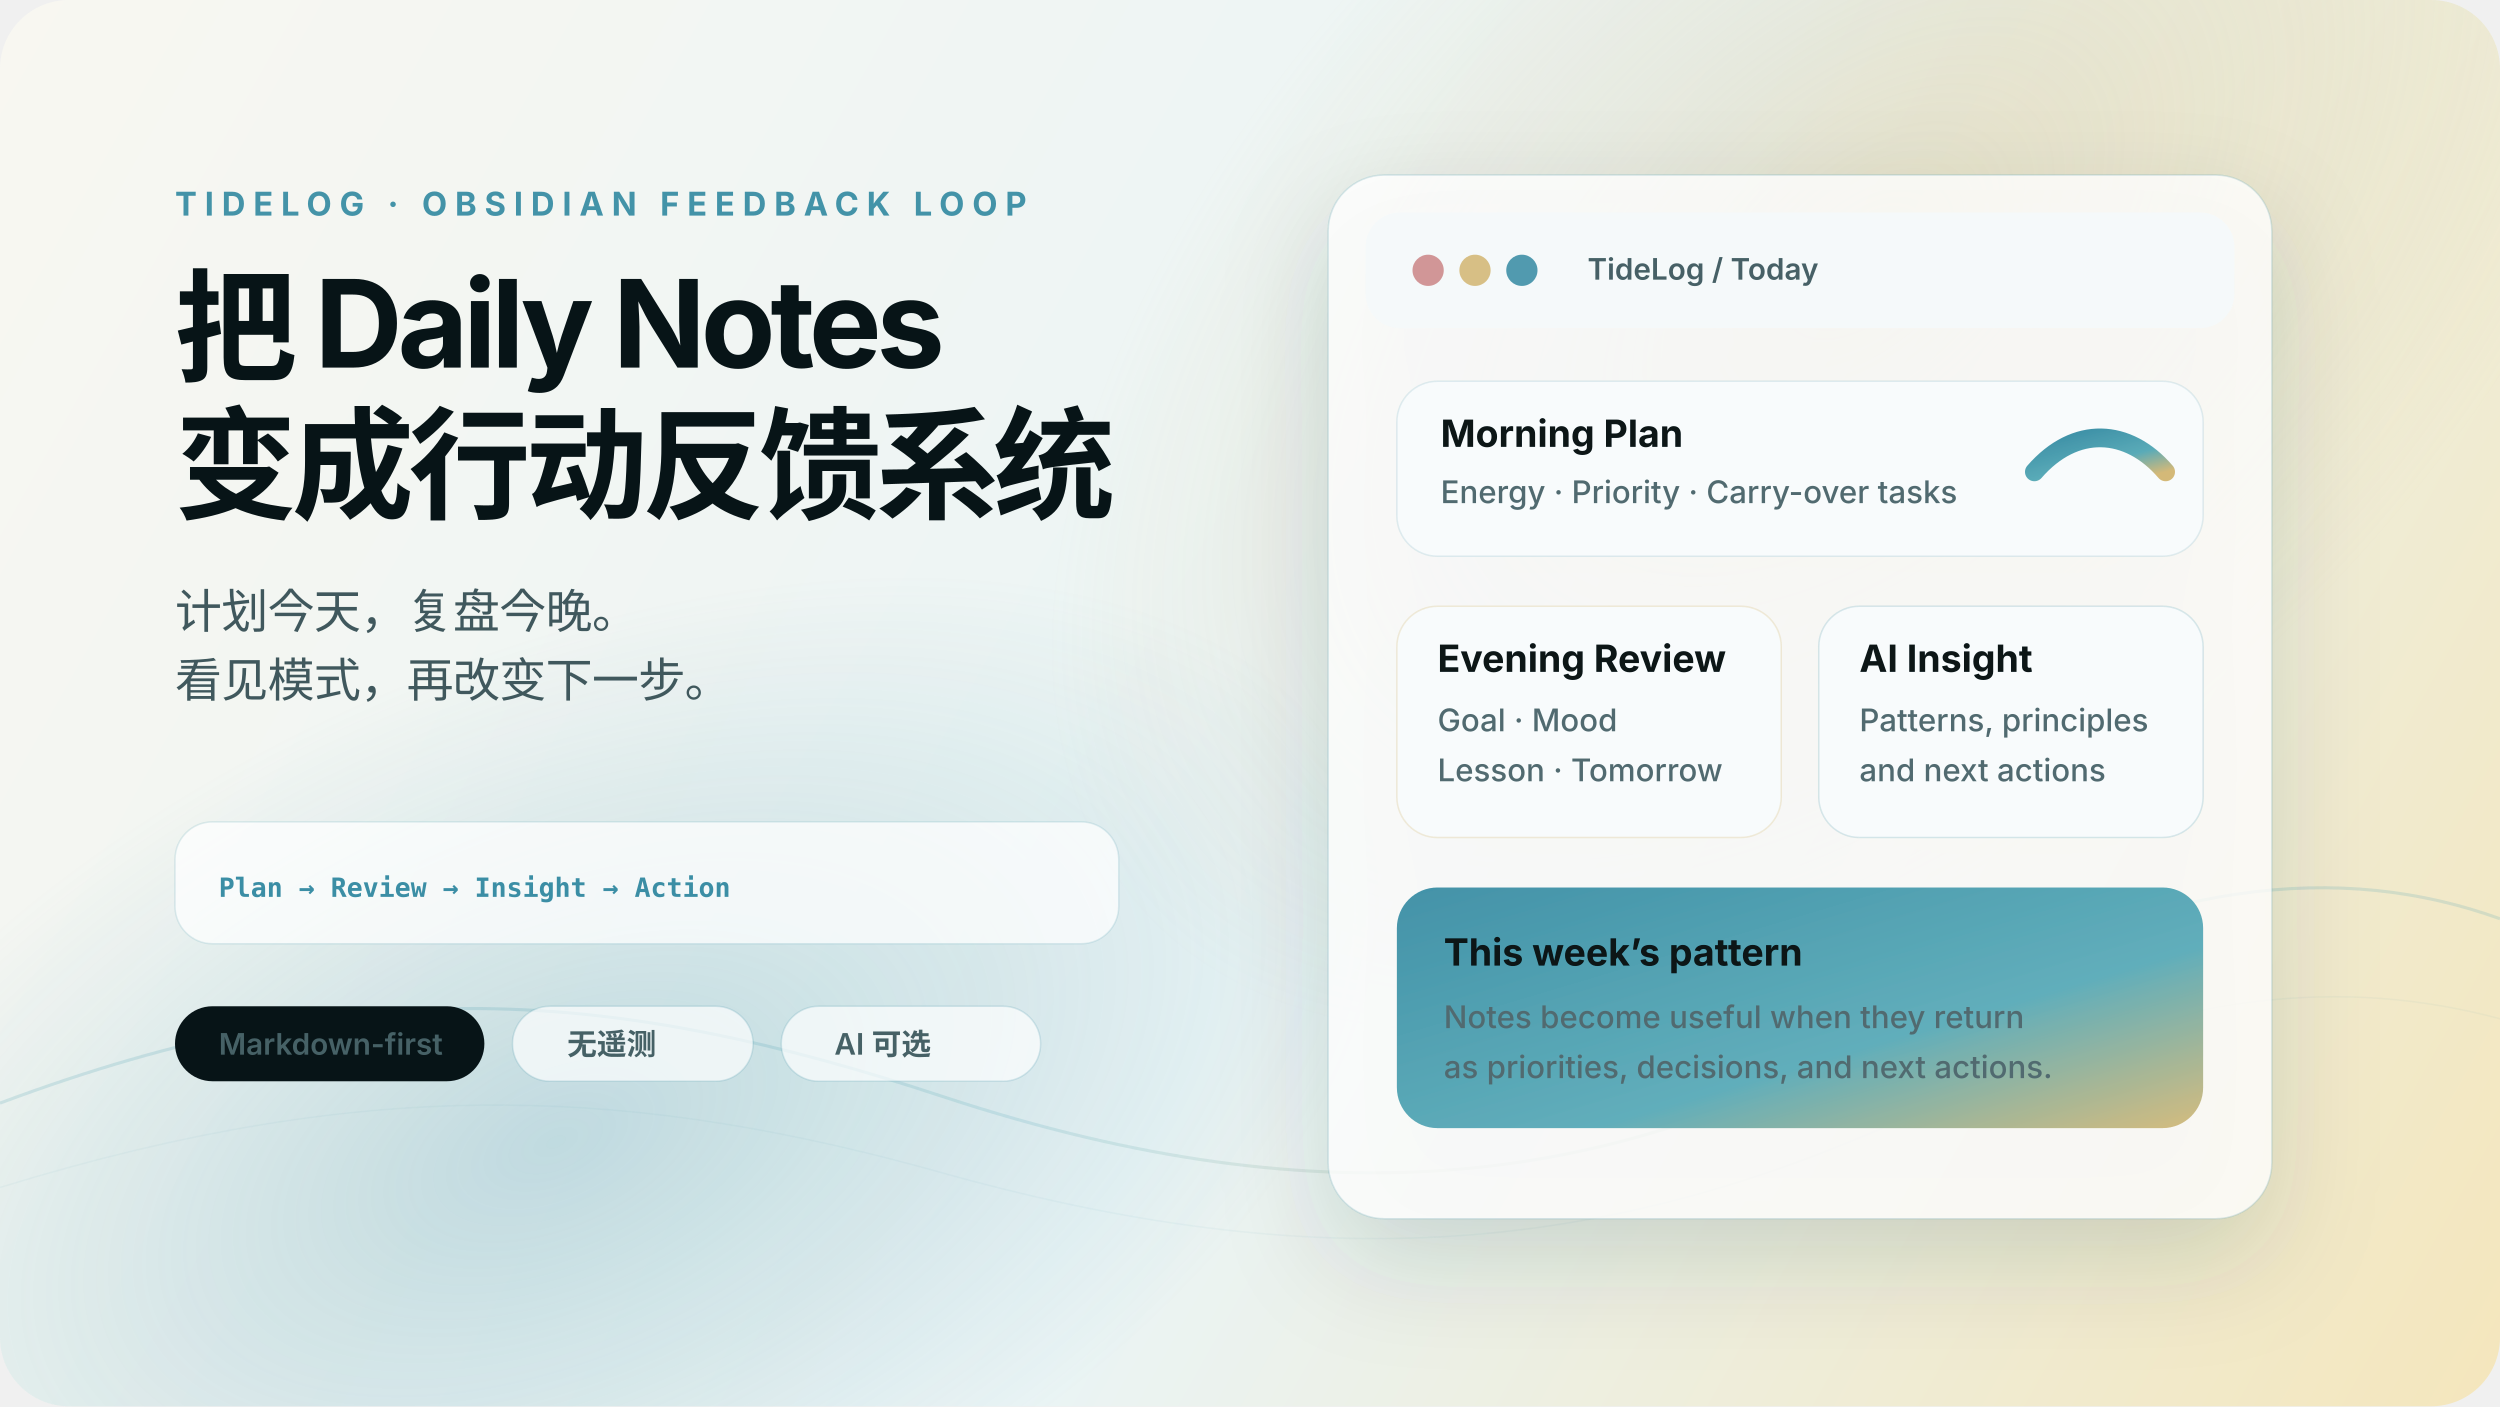
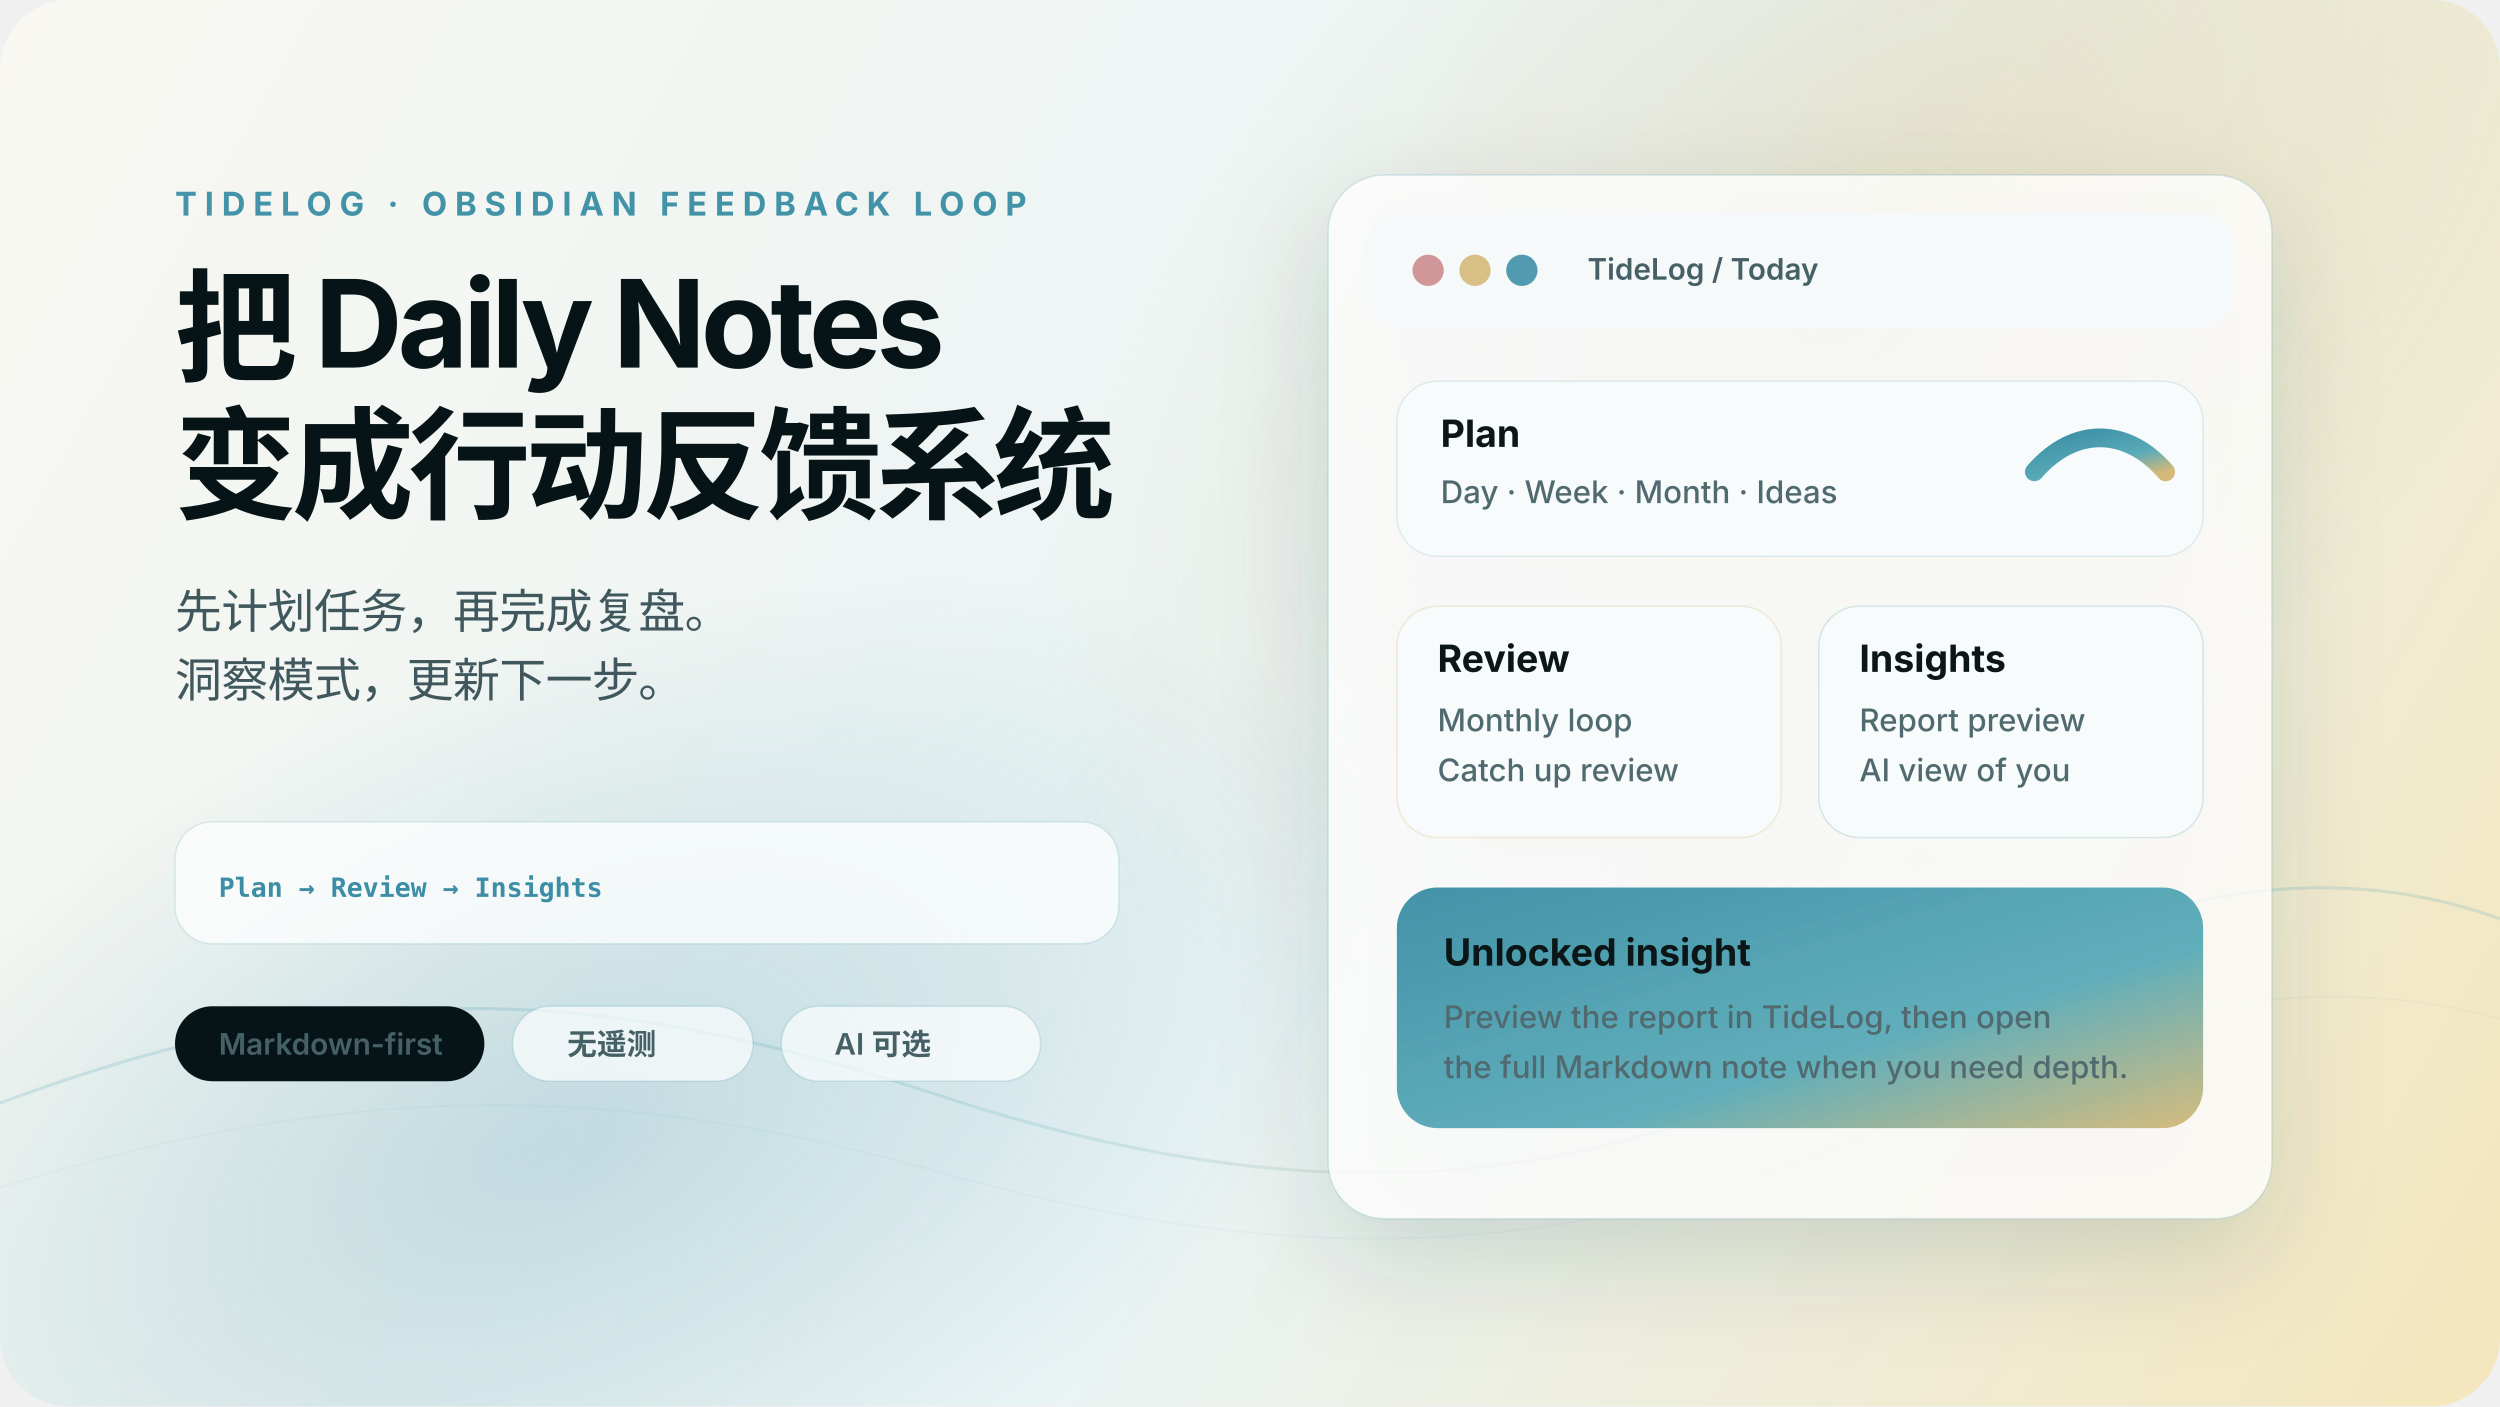
<svg xmlns="http://www.w3.org/2000/svg" width="1600" height="900" viewBox="0 0 1600 900" fill="none" role="img" aria-labelledby="title desc">
  <defs>
    <linearGradient id="bg" x1="0" y1="0" x2="1600" y2="900" gradientUnits="userSpaceOnUse">
      <stop stop-color="#F8F7F1" />
      <stop offset="0.55" stop-color="#EAF4F5" />
      <stop offset="1" stop-color="#F4E6BC" />
    </linearGradient>
    <radialGradient id="glowA" cx="0" cy="0" r="1" gradientUnits="userSpaceOnUse" gradientTransform="translate(1190 170) rotate(138) scale(620 360)">
      <stop stop-color="#D4B978" stop-opacity="0.32" />
      <stop offset="1" stop-color="#D4B978" stop-opacity="0" />
    </radialGradient>
    <radialGradient id="glowB" cx="0" cy="0" r="1" gradientUnits="userSpaceOnUse" gradientTransform="translate(360 730) rotate(-24) scale(560 310)">
      <stop stop-color="#3B8EA5" stop-opacity="0.26" />
      <stop offset="1" stop-color="#3B8EA5" stop-opacity="0" />
    </radialGradient>
    <linearGradient id="accent" x1="0" y1="0" x2="1" y2="1">
      <stop stop-color="#3B8EA5" />
      <stop offset="0.62" stop-color="#5AABB8" />
      <stop offset="1" stop-color="#D4B978" />
    </linearGradient>
    <filter id="shadow" x="-20%" y="-20%" width="140%" height="150%" color-interpolation-filters="sRGB">
      <feDropShadow dx="0" dy="28" stdDeviation="34" flood-color="#17414B" flood-opacity="0.18" />
    </filter>
    <style>
      .label{font-family:Inter,-apple-system,BlinkMacSystemFont,"SF Pro Text",sans-serif;font-size:21px;font-weight:720;letter-spacing:5px;fill:#3B8EA5;opacity:.95}
      .title{font-family:Inter,-apple-system,BlinkMacSystemFont,"SF Pro Display",sans-serif;font-size:78px;font-weight:720;line-height:1;letter-spacing:-3.2px;fill:#071417}
      .sub{font-family:Inter,-apple-system,BlinkMacSystemFont,"SF Pro Text",sans-serif;font-size:30px;font-weight:460;fill:#40585D;letter-spacing:-.35px}
      .small{font-family:Inter,-apple-system,BlinkMacSystemFont,"SF Pro Text",sans-serif;font-size:19px;font-weight:620;fill:#466166}
      .cardTitle{font-family:Inter,-apple-system,BlinkMacSystemFont,"SF Pro Text",sans-serif;font-size:24px;font-weight:720;fill:#071417}
      .body{font-family:Inter,-apple-system,BlinkMacSystemFont,"SF Pro Text",sans-serif;font-size:20px;font-weight:480;fill:#516B70}
      .mono{font-family:"SF Mono",ui-monospace,Menlo,monospace;font-size:17px;font-weight:620;fill:#3B8EA5}
    </style>
  </defs>
  <rect width="1600" height="900" rx="44" fill="url(#bg)" />
  <rect width="1600" height="900" rx="44" fill="url(#glowA)" />
  <rect width="1600" height="900" rx="44" fill="url(#glowB)" />
  <g opacity=".20">
    <path d="M0 706C230 620 392 632 604 702C850 783 1038 760 1218 654C1378 560 1500 552 1600 588" stroke="url(#accent)" stroke-width="2" />
    <path d="M0 760C240 686 410 696 608 752C854 820 1040 802 1244 704C1394 632 1502 626 1600 652" stroke="#3B8EA5" stroke-opacity=".25" stroke-width="1" />
  </g>
  <g transform="translate(112 138)">
    <text x="0" y="0" class="label">TIDELOG · OBSIDIAN FEEDBACK LOOP</text>
    <text x="0" y="100" class="title">把 Daily Notes</text>
    <text x="0" y="188" class="title">变成行动反馈系统</text>
-     <text x="0" y="264" class="sub">计划今天，复盘今晚。</text>
-     <text x="0" y="308" class="sub">看见模式，再改变下一步。</text>
+     <text x="0" y="264" class="sub">先计划任务，再完成复盘。</text>
+     <text x="0" y="308" class="sub">洞察模式，更新下一步。</text>
    <g transform="translate(0 388)">
      <rect width="604" height="78" rx="24" fill="#FFFFFF" fill-opacity=".72" stroke="#3B8EA5" stroke-opacity=".15" />
-       <text x="28" y="48" class="mono">Plan → Review → Insight → Action</text>
+       <text x="28" y="48" class="mono">Plan → Review → Insights</text>
    </g>
    <g transform="translate(0 506)">
      <rect width="198" height="48" rx="24" fill="#071417" />
      <text x="28" y="31" class="small" fill="#F8F7F1">Markdown-first</text>
      <rect x="216" width="154" height="48" rx="24" fill="#FFFFFF" fill-opacity=".68" stroke="#3B8EA5" stroke-opacity=".18" />
      <text x="251" y="31" class="small">无遥测</text>
      <rect x="388" width="166" height="48" rx="24" fill="#FFFFFF" fill-opacity=".68" stroke="#3B8EA5" stroke-opacity=".18" />
      <text x="422" y="31" class="small">AI 可选</text>
    </g>
  </g>
  <g transform="translate(850 112)" filter="url(#shadow)">
    <rect width="604" height="668" rx="36" fill="#FFFFFF" fill-opacity=".78" stroke="#3B8EA5" stroke-opacity=".18" />
    <rect x="24" y="24" width="556" height="74" rx="22" fill="#F5F9FA" />
    <circle cx="64" cy="61" r="10" fill="#C47070" opacity=".72" />
    <circle cx="94" cy="61" r="10" fill="#D4B978" opacity=".90" />
    <circle cx="124" cy="61" r="10" fill="#3B8EA5" opacity=".88" />
    <text x="166" y="67" class="small">TideLog / Today</text>
    <g transform="translate(44 132)">
      <rect width="516" height="112" rx="26" fill="#F8FBFC" stroke="#3B8EA5" stroke-opacity=".14" />
-       <text x="28" y="42" class="cardTitle">Morning Plan</text>
-       <text x="28" y="78" class="body">Energy · Priority · Carry-over tasks</text>
+       <text x="28" y="42" class="cardTitle">Plan</text>
+       <text x="28" y="78" class="body">Day · Week · Month · Ideas</text>
      <path d="M408 58C434 28 468 30 492 58" stroke="url(#accent)" stroke-width="12" stroke-linecap="round" />
    </g>
    <g transform="translate(44 276)">
      <rect width="246" height="148" rx="26" fill="#F8FBFC" stroke="#D4B978" stroke-opacity=".26" />
-       <text x="26" y="42" class="cardTitle">Evening Review</text>
-       <text x="26" y="80" class="body">Goal · Mood</text>
-       <text x="26" y="112" class="body">Lesson · Tomorrow</text>
+       <text x="26" y="42" class="cardTitle">Review</text>
+       <text x="26" y="80" class="body">Monthly loop</text>
+       <text x="26" y="112" class="body">Catch up review</text>
    </g>
    <g transform="translate(314 276)">
      <rect width="246" height="148" rx="26" fill="#F8FBFC" stroke="#3B8EA5" stroke-opacity=".18" />
-       <text x="26" y="42" class="cardTitle">AI Insight</text>
-       <text x="26" y="80" class="body">Patterns, principles</text>
-       <text x="26" y="112" class="body">and next actions</text>
+       <text x="26" y="42" class="cardTitle">Insights</text>
+       <text x="26" y="80" class="body">Report preview</text>
+       <text x="26" y="112" class="body">AI view of you</text>
    </g>
    <g transform="translate(44 456)">
      <rect width="516" height="154" rx="26" fill="url(#accent)" opacity=".96" />
-       <text x="30" y="50" class="cardTitle" fill="#061113">This week’s pattern</text>
-       <text x="30" y="90" class="body" fill="#061113">Notes become useful when they return</text>
-       <text x="30" y="122" class="body" fill="#061113">as priorities, decisions, and next actions.</text>
+       <text x="30" y="50" class="cardTitle" fill="#061113">Unlocked insight</text>
+       <text x="30" y="90" class="body" fill="#061113">Preview the report in TideLog, then open</text>
+       <text x="30" y="122" class="body" fill="#061113">the full Markdown note when you need depth.</text>
    </g>
  </g>
</svg>
